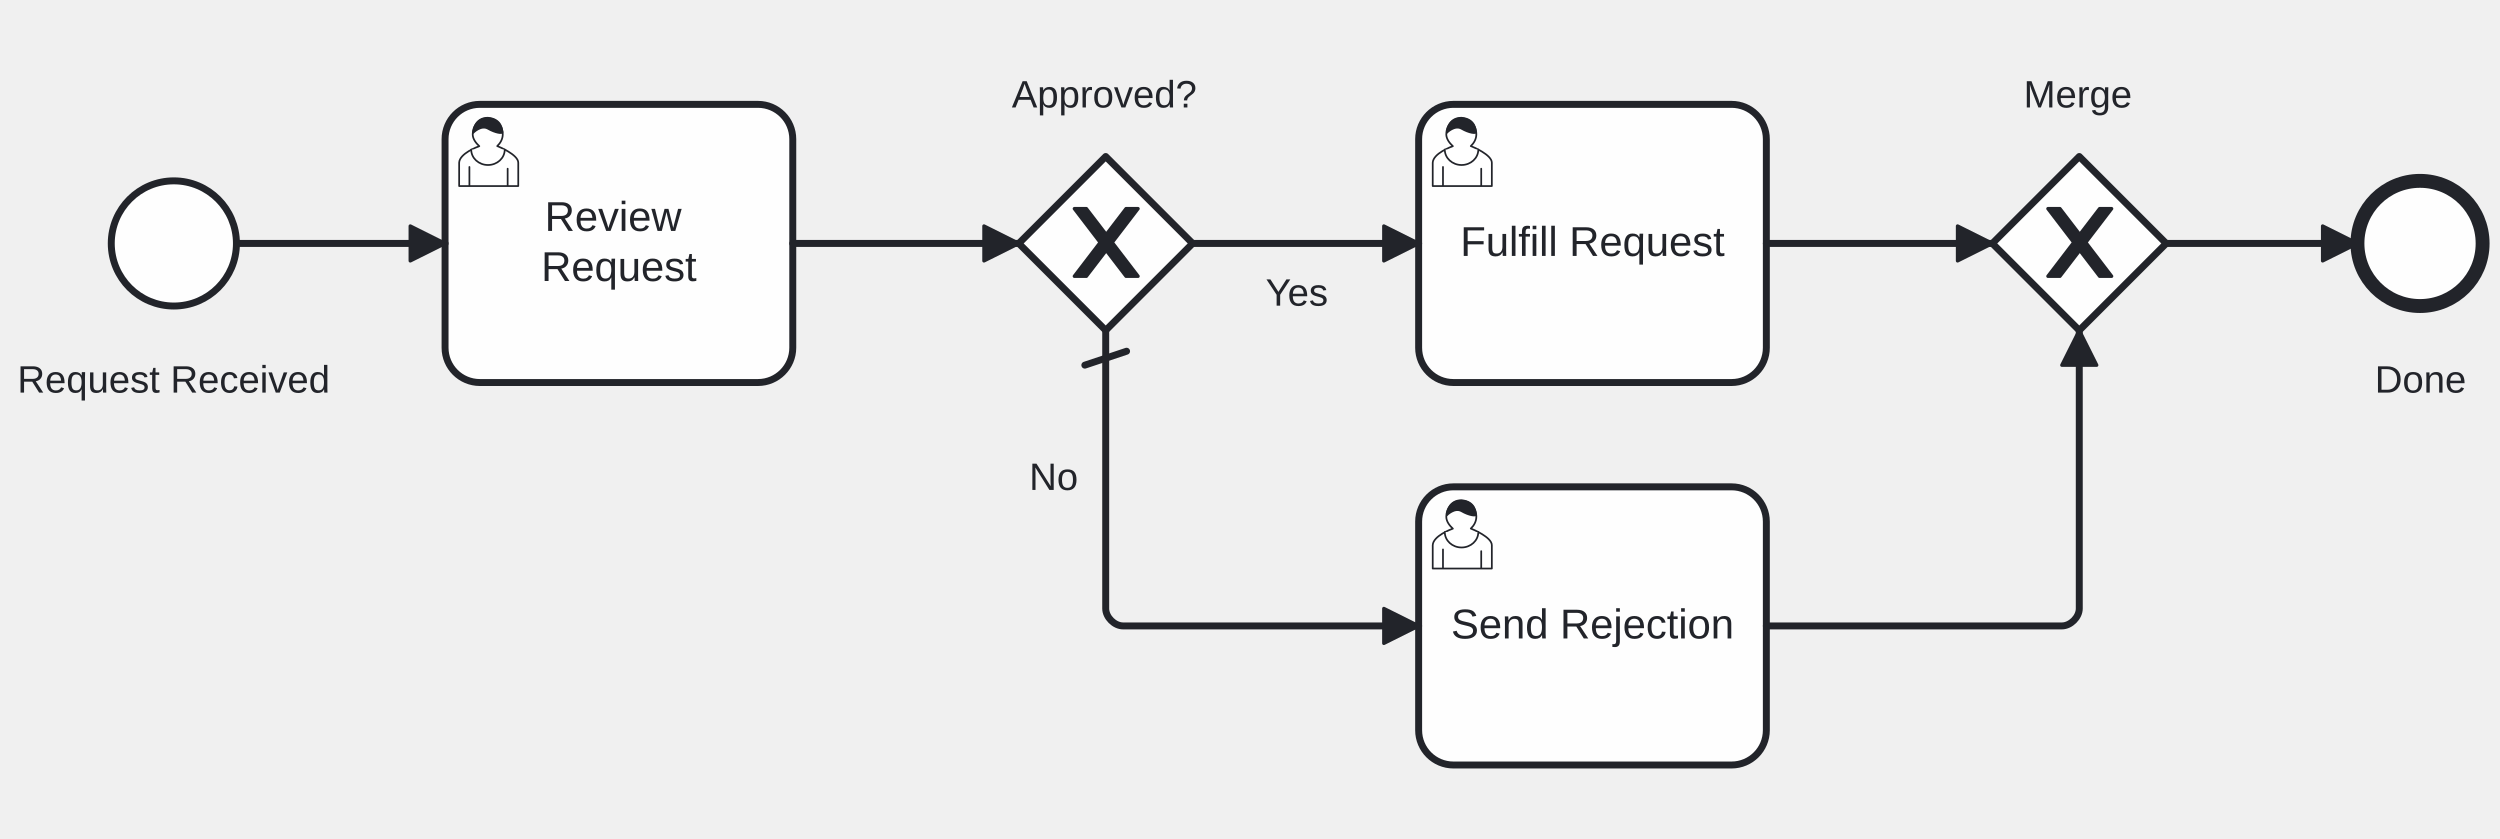
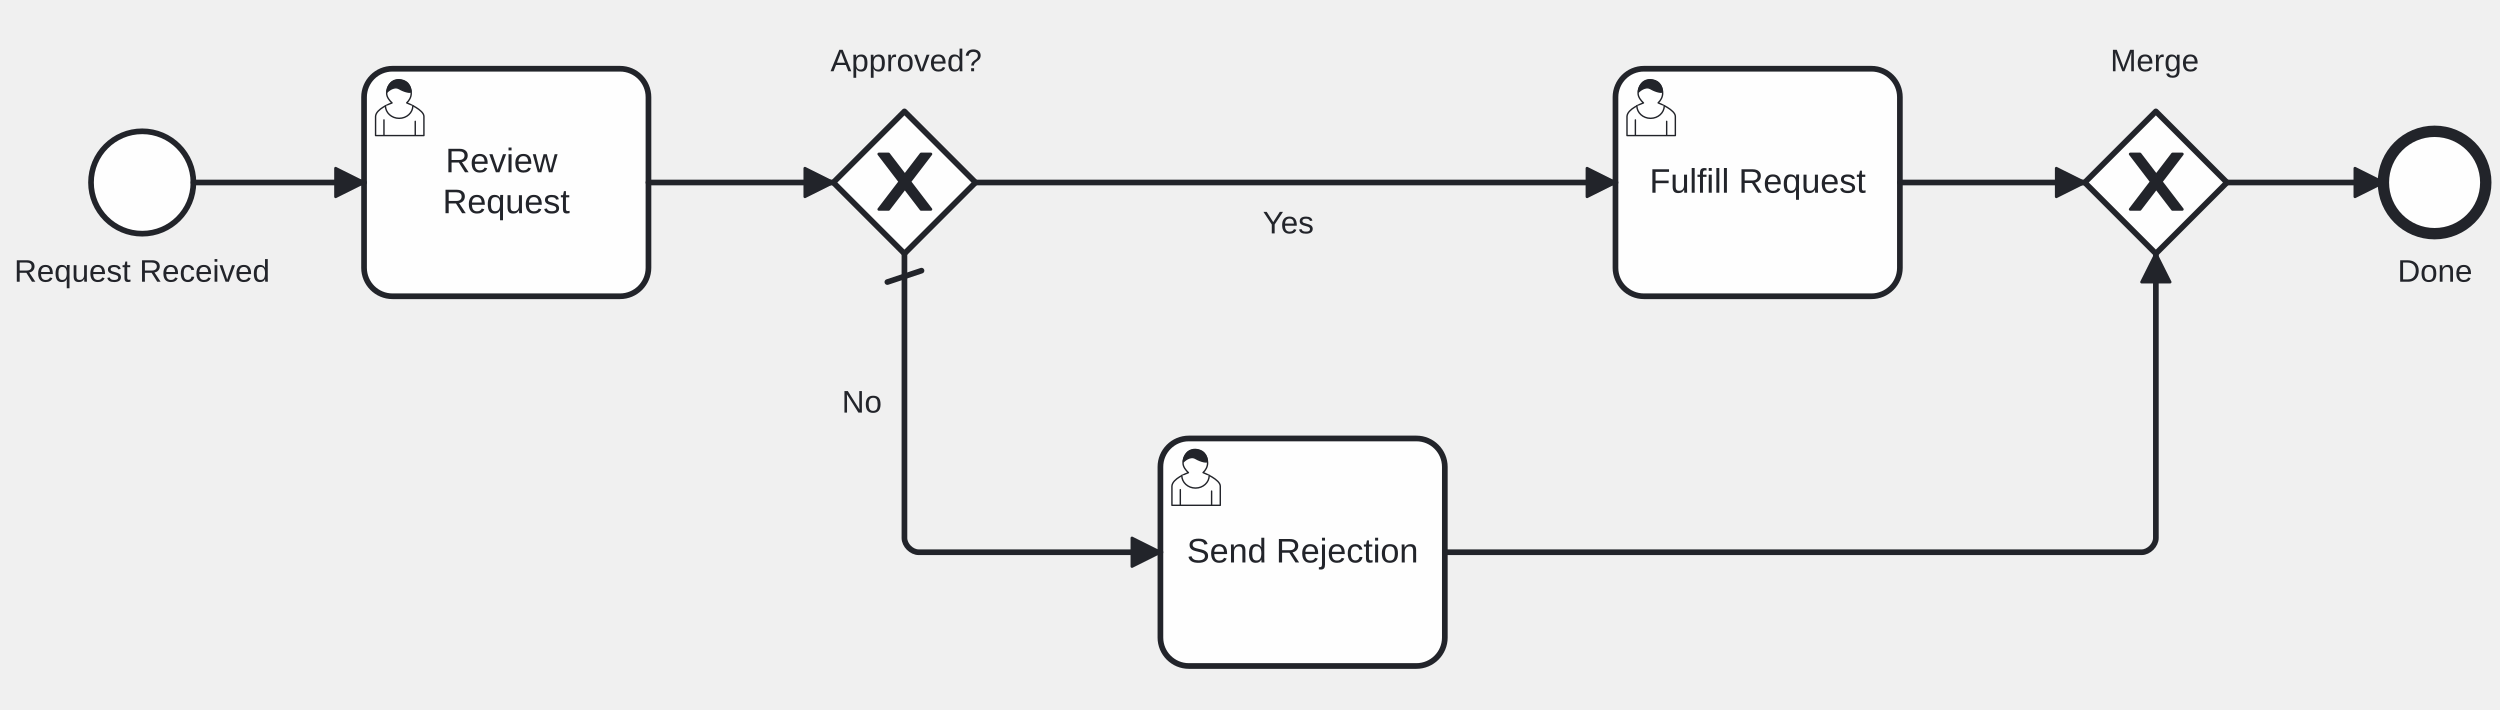
- <svg xmlns="http://www.w3.org/2000/svg" width="880" height="295" viewBox="160 86 719 209" version="1.1">
-   <g class="djs-group">
-     <g class="djs-element djs-shape" data-element-id="Event_0dskcoo" transform="translate(192, 122)" style="display: block;">
+ <svg xmlns="http://www.w3.org/2000/svg" width="1040" height="295" viewBox="160 66 879 229" version="1.1">
+   <g class="djs-group">
+     <g class="djs-element djs-shape" data-element-id="Event_0dskcoo" style="display: block;" transform="translate(192, 102)">
      <g class="djs-visual">
        <circle cx="18" cy="18" r="18" style="stroke-linecap: round; stroke-linejoin: round; stroke: hsl(225, 10%, 15%); stroke-width: 2px; fill: white; fill-opacity: 0.95;" />
      </g>
      <rect style="fill: none; stroke-opacity: 0; stroke: white; stroke-width: 15px;" class="djs-hit djs-hit-all" x="0" y="0" width="36" height="36" />
      <circle cx="18" cy="18" r="23" style="fill: none;" class="djs-outline" />
    </g>
  </g>
  <g class="djs-group">
-     <g class="djs-element djs-shape" data-element-id="Event_0dskcoo_label" transform="translate(165, 173)" style="display: block;">
-       <g class="djs-visual">
-         <text style="font-family: Arial, sans-serif; font-size: 11px; font-weight: normal; fill: hsl(225, 10%, 15%);" lineHeight="1.2" class="djs-label">
-           <tspan x="0" y="9.9">Request Received</tspan>
-         </text>
-       </g>
-       <rect style="fill: none; stroke-opacity: 0; stroke: white; stroke-width: 15px;" class="djs-hit djs-hit-all" x="0" y="0" width="90" height="14" />
-       <rect x="-5" y="-5" rx="4" width="100" height="24" style="fill: none;" class="djs-outline" />
-     </g>
-   </g>
-   <g class="djs-group">
-     <g class="djs-element djs-shape" data-element-id="Activity_1a279je" transform="translate(288, 100)" style="display: block;">
+     <g class="djs-element djs-shape" data-element-id="Gateway_0jdocql" style="display: block;" transform="translate(453, 95)">
+       <g class="djs-visual">
+         <polygon style="stroke-linecap: round; stroke-linejoin: round; stroke: hsl(225, 10%, 15%); stroke-width: 2px; fill: white; fill-opacity: 0.95;" points="25,0 50,25 25,50 0,25" />
+         <path style="fill: hsl(225, 10%, 15%); stroke-linecap: round; stroke-linejoin: round; stroke: hsl(225, 10%, 15%); stroke-width: 1px;" d="m 16,15 7.429,9.714 -7.429,9.714 3.429,0 5.714,-7.464 5.714,7.464 3.429,0 -7.429,-9.714 7.429,-9.714 -3.429,0 -5.714,7.464 -5.714,-7.464 -3.429,0 z" />
+       </g>
+       <rect style="fill: none; stroke-opacity: 0; stroke: white; stroke-width: 15px;" class="djs-hit djs-hit-all" x="0" y="0" width="50" height="50" />
+       <rect style="transform-box: fill-box; transform: rotate(45deg); transform-origin: center; fill: none;" x="2" y="2" rx="4" width="46" height="46" class="djs-outline" />
+     </g>
+   </g>
+   <g class="djs-group">
+     <g class="djs-element djs-shape" data-element-id="Gateway_1hd85cz" style="display: block;" transform="translate(893, 95)">
+       <g class="djs-visual">
+         <polygon style="stroke-linecap: round; stroke-linejoin: round; stroke: hsl(225, 10%, 15%); stroke-width: 2px; fill: white; fill-opacity: 0.95;" points="25,0 50,25 25,50 0,25" />
+         <path style="fill: hsl(225, 10%, 15%); stroke-linecap: round; stroke-linejoin: round; stroke: hsl(225, 10%, 15%); stroke-width: 1px;" d="m 16,15 7.429,9.714 -7.429,9.714 3.429,0 5.714,-7.464 5.714,7.464 3.429,0 -7.429,-9.714 7.429,-9.714 -3.429,0 -5.714,7.464 -5.714,-7.464 -3.429,0 z" />
+       </g>
+       <rect style="fill: none; stroke-opacity: 0; stroke: white; stroke-width: 15px;" class="djs-hit djs-hit-all" x="0" y="0" width="50" height="50" />
+       <rect style="transform-box: fill-box; transform: rotate(45deg); transform-origin: center; fill: none;" x="2" y="2" rx="4" width="46" height="46" class="djs-outline" />
+     </g>
+   </g>
+   <g class="djs-group">
+     <g class="djs-element djs-shape" data-element-id="Event_0a768vd" style="display: block;" transform="translate(998, 102)">
+       <g class="djs-visual">
+         <circle cx="18" cy="18" r="18" style="stroke-linecap: round; stroke-linejoin: round; stroke: hsl(225, 10%, 15%); stroke-width: 4px; fill: white; fill-opacity: 0.95;" />
+       </g>
+       <rect style="fill: none; stroke-opacity: 0; stroke: white; stroke-width: 15px;" class="djs-hit djs-hit-all" x="0" y="0" width="36" height="36" />
+       <circle cx="18" cy="18" r="24" style="fill: none;" class="djs-outline" />
+     </g>
+   </g>
+   <g class="djs-group">
+     <g class="djs-element djs-shape" data-element-id="Activity_1ra1cd4" style="display: block;" transform="translate(728, 80)">
+       <g class="djs-visual">
+         <rect x="0" y="0" width="100" height="80" rx="10" ry="10" style="stroke-linecap: round; stroke-linejoin: round; stroke: hsl(225, 10%, 15%); stroke-width: 2px; fill: white; fill-opacity: 0.95;" />
+         <text style="font-family: Arial, sans-serif; font-size: 12px; font-weight: normal; fill: hsl(225, 10%, 15%);" lineHeight="1.2" class="djs-label">
+           <tspan x="11.99" y="43.6">Fulfill Request</tspan>
+         </text>
+         <path style="fill: white; stroke-linecap: round; stroke-linejoin: round; stroke: hsl(225, 10%, 15%); stroke-width: 0.5px;" d="m 15,12 c 0.909,-0.845 1.594,-2.049 1.594,-3.385 0,-2.554 -1.805,-4.622 -4.357,-4.622 -2.552,0 -4.288,2.068 -4.288,4.622 0,1.348 0.974,2.562 1.896,3.405 -0.529,0.187 -5.669,2.097 -5.794,4.756 v 6.718 h 17 v -6.718 c 0,-2.298 -5.528,-4.595 -6.051,-4.776 zm -8,6 l 0,5.5 m 11,0 l 0,-5" />
+         <path style="fill: white; stroke-linecap: round; stroke-linejoin: round; stroke: hsl(225, 10%, 15%); stroke-width: 0.5px;" d="m 15,12 m 2.162,1.009 c 0,2.447 -2.158,4.431 -4.821,4.431 -2.665,0 -4.822,-1.981 -4.822,-4.431 " />
+         <path style="fill: hsl(225, 10%, 15%); stroke-linecap: round; stroke-linejoin: round; stroke: hsl(225, 10%, 15%); stroke-width: 0.5px;" d="m 15,12 m -6.9,-3.80 c 0,0 2.251,-2.358 4.274,-1.177 2.024,1.181 4.221,1.537 4.124,0.965 -0.098,-0.57 -0.117,-3.791 -4.191,-4.136 -3.575,0.001 -4.208,3.367 -4.207,4.348 z" />
+       </g>
+       <rect style="fill: none; stroke-opacity: 0; stroke: white; stroke-width: 15px;" class="djs-hit djs-hit-all" x="0" y="0" width="100" height="80" />
+       <rect x="-5" y="-5" rx="14" width="110" height="90" style="fill: none;" class="djs-outline" />
+     </g>
+   </g>
+   <g class="djs-group">
+     <g class="djs-element djs-shape" data-element-id="Activity_0ryvb1v" style="display: block;" transform="translate(568, 210)">
+       <g class="djs-visual">
+         <rect x="0" y="0" width="100" height="80" rx="10" ry="10" style="stroke-linecap: round; stroke-linejoin: round; stroke: hsl(225, 10%, 15%); stroke-width: 2px; fill: white; fill-opacity: 0.95;" />
+         <text style="font-family: Arial, sans-serif; font-size: 12px; font-weight: normal; fill: hsl(225, 10%, 15%);" lineHeight="1.2" class="djs-label">
+           <tspan x="9.314" y="43.6">Send Rejection</tspan>
+         </text>
+         <path style="fill: white; stroke-linecap: round; stroke-linejoin: round; stroke: hsl(225, 10%, 15%); stroke-width: 0.5px;" d="m 15,12 c 0.909,-0.845 1.594,-2.049 1.594,-3.385 0,-2.554 -1.805,-4.622 -4.357,-4.622 -2.552,0 -4.288,2.068 -4.288,4.622 0,1.348 0.974,2.562 1.896,3.405 -0.529,0.187 -5.669,2.097 -5.794,4.756 v 6.718 h 17 v -6.718 c 0,-2.298 -5.528,-4.595 -6.051,-4.776 zm -8,6 l 0,5.5 m 11,0 l 0,-5" />
+         <path style="fill: white; stroke-linecap: round; stroke-linejoin: round; stroke: hsl(225, 10%, 15%); stroke-width: 0.5px;" d="m 15,12 m 2.162,1.009 c 0,2.447 -2.158,4.431 -4.821,4.431 -2.665,0 -4.822,-1.981 -4.822,-4.431 " />
+         <path style="fill: hsl(225, 10%, 15%); stroke-linecap: round; stroke-linejoin: round; stroke: hsl(225, 10%, 15%); stroke-width: 0.5px;" d="m 15,12 m -6.9,-3.80 c 0,0 2.251,-2.358 4.274,-1.177 2.024,1.181 4.221,1.537 4.124,0.965 -0.098,-0.57 -0.117,-3.791 -4.191,-4.136 -3.575,0.001 -4.208,3.367 -4.207,4.348 z" />
+       </g>
+       <rect style="fill: none; stroke-opacity: 0; stroke: white; stroke-width: 15px;" class="djs-hit djs-hit-all" x="0" y="0" width="100" height="80" />
+       <rect x="-5" y="-5" rx="14" width="110" height="90" style="fill: none;" class="djs-outline" />
+     </g>
+   </g>
+   <g class="djs-group">
+     <g class="djs-element djs-shape" data-element-id="Activity_1a279je" style="display: block;" transform="translate(288, 80)">
      <g class="djs-visual">
        <rect x="0" y="0" width="100" height="80" rx="10" ry="10" style="stroke-linecap: round; stroke-linejoin: round; stroke: hsl(225, 10%, 15%); stroke-width: 2px; fill: white; fill-opacity: 0.95;" />
        <text style="font-family: Arial, sans-serif; font-size: 12px; font-weight: normal; fill: hsl(225, 10%, 15%);" lineHeight="1.2" class="djs-label">
          <tspan x="28.664" y="36.4">Review </tspan>
          <tspan x="27.656" y="50.8">Request</tspan>
        </text>
        <path style="fill: white; stroke-linecap: round; stroke-linejoin: round; stroke: hsl(225, 10%, 15%); stroke-width: 0.5px;" d="m 15,12 c 0.909,-0.845 1.594,-2.049 1.594,-3.385 0,-2.554 -1.805,-4.622 -4.357,-4.622 -2.552,0 -4.288,2.068 -4.288,4.622 0,1.348 0.974,2.562 1.896,3.405 -0.529,0.187 -5.669,2.097 -5.794,4.756 v 6.718 h 17 v -6.718 c 0,-2.298 -5.528,-4.595 -6.051,-4.776 zm -8,6 l 0,5.5 m 11,0 l 0,-5" />
        <path style="fill: white; stroke-linecap: round; stroke-linejoin: round; stroke: hsl(225, 10%, 15%); stroke-width: 0.5px;" d="m 15,12 m 2.162,1.009 c 0,2.447 -2.158,4.431 -4.821,4.431 -2.665,0 -4.822,-1.981 -4.822,-4.431 " />
        <path style="fill: hsl(225, 10%, 15%); stroke-linecap: round; stroke-linejoin: round; stroke: hsl(225, 10%, 15%); stroke-width: 0.5px;" d="m 15,12 m -6.9,-3.80 c 0,0 2.251,-2.358 4.274,-1.177 2.024,1.181 4.221,1.537 4.124,0.965 -0.098,-0.57 -0.117,-3.791 -4.191,-4.136 -3.575,0.001 -4.208,3.367 -4.207,4.348 z" />
      </g>
      <rect style="fill: none; stroke-opacity: 0; stroke: white; stroke-width: 15px;" class="djs-hit djs-hit-all" x="0" y="0" width="100" height="80" />
      <rect x="-5" y="-5" rx="14" width="110" height="90" style="fill: none;" class="djs-outline" />
    </g>
  </g>
  <g class="djs-group">
-     <g class="djs-element djs-shape" data-element-id="Gateway_0jdocql" style="display: block;" transform="translate(453, 115)">
-       <g class="djs-visual">
-         <polygon style="stroke-linecap: round; stroke-linejoin: round; stroke: hsl(225, 10%, 15%); stroke-width: 2px; fill: white; fill-opacity: 0.95;" points="25,0 50,25 25,50 0,25" />
-         <path style="fill: hsl(225, 10%, 15%); stroke-linecap: round; stroke-linejoin: round; stroke: hsl(225, 10%, 15%); stroke-width: 1px;" d="m 16,15 7.429,9.714 -7.429,9.714 3.429,0 5.714,-7.464 5.714,7.464 3.429,0 -7.429,-9.714 7.429,-9.714 -3.429,0 -5.714,7.464 -5.714,-7.464 -3.429,0 z" />
-       </g>
-       <rect style="fill: none; stroke-opacity: 0; stroke: white; stroke-width: 15px;" class="djs-hit djs-hit-all" x="0" y="0" width="50" height="50" />
-       <rect style="transform-box: fill-box; transform: rotate(45deg); transform-origin: center; fill: none;" x="2" y="2" rx="4" width="46" height="46" class="djs-outline" />
-     </g>
-   </g>
-   <g class="djs-group">
-     <g class="djs-element djs-shape" data-element-id="Gateway_1hd85cz" style="display: block;" transform="translate(733, 115)">
-       <g class="djs-visual">
-         <polygon style="stroke-linecap: round; stroke-linejoin: round; stroke: hsl(225, 10%, 15%); stroke-width: 2px; fill: white; fill-opacity: 0.95;" points="25,0 50,25 25,50 0,25" />
-         <path style="fill: hsl(225, 10%, 15%); stroke-linecap: round; stroke-linejoin: round; stroke: hsl(225, 10%, 15%); stroke-width: 1px;" d="m 16,15 7.429,9.714 -7.429,9.714 3.429,0 5.714,-7.464 5.714,7.464 3.429,0 -7.429,-9.714 7.429,-9.714 -3.429,0 -5.714,7.464 -5.714,-7.464 -3.429,0 z" />
-       </g>
-       <rect style="fill: none; stroke-opacity: 0; stroke: white; stroke-width: 15px;" class="djs-hit djs-hit-all" x="0" y="0" width="50" height="50" />
-       <rect style="transform-box: fill-box; transform: rotate(45deg); transform-origin: center; fill: none;" x="2" y="2" rx="4" width="46" height="46" class="djs-outline" />
-     </g>
-   </g>
-   <g class="djs-group">
-     <g class="djs-element djs-shape" data-element-id="Event_0a768vd" style="display: block;" transform="translate(838, 122)">
-       <g class="djs-visual">
-         <circle cx="18" cy="18" r="18" style="stroke-linecap: round; stroke-linejoin: round; stroke: hsl(225, 10%, 15%); stroke-width: 4px; fill: white; fill-opacity: 0.95;" />
-       </g>
-       <rect style="fill: none; stroke-opacity: 0; stroke: white; stroke-width: 15px;" class="djs-hit djs-hit-all" x="0" y="0" width="36" height="36" />
-       <circle cx="18" cy="18" r="24" style="fill: none;" class="djs-outline" />
-     </g>
-   </g>
-   <g class="djs-group">
-     <g class="djs-element djs-shape" data-element-id="Activity_1ra1cd4" style="display: block;" transform="translate(568, 100)">
-       <g class="djs-visual">
-         <rect x="0" y="0" width="100" height="80" rx="10" ry="10" style="stroke-linecap: round; stroke-linejoin: round; stroke: hsl(225, 10%, 15%); stroke-width: 2px; fill: white; fill-opacity: 0.95;" />
-         <text style="font-family: Arial, sans-serif; font-size: 12px; font-weight: normal; fill: hsl(225, 10%, 15%);" lineHeight="1.2" class="djs-label">
-           <tspan x="11.99" y="43.6">Fulfill Request</tspan>
-         </text>
-         <path style="fill: white; stroke-linecap: round; stroke-linejoin: round; stroke: hsl(225, 10%, 15%); stroke-width: 0.5px;" d="m 15,12 c 0.909,-0.845 1.594,-2.049 1.594,-3.385 0,-2.554 -1.805,-4.622 -4.357,-4.622 -2.552,0 -4.288,2.068 -4.288,4.622 0,1.348 0.974,2.562 1.896,3.405 -0.529,0.187 -5.669,2.097 -5.794,4.756 v 6.718 h 17 v -6.718 c 0,-2.298 -5.528,-4.595 -6.051,-4.776 zm -8,6 l 0,5.5 m 11,0 l 0,-5" />
-         <path style="fill: white; stroke-linecap: round; stroke-linejoin: round; stroke: hsl(225, 10%, 15%); stroke-width: 0.5px;" d="m 15,12 m 2.162,1.009 c 0,2.447 -2.158,4.431 -4.821,4.431 -2.665,0 -4.822,-1.981 -4.822,-4.431 " />
-         <path style="fill: hsl(225, 10%, 15%); stroke-linecap: round; stroke-linejoin: round; stroke: hsl(225, 10%, 15%); stroke-width: 0.5px;" d="m 15,12 m -6.9,-3.80 c 0,0 2.251,-2.358 4.274,-1.177 2.024,1.181 4.221,1.537 4.124,0.965 -0.098,-0.57 -0.117,-3.791 -4.191,-4.136 -3.575,0.001 -4.208,3.367 -4.207,4.348 z" />
-       </g>
-       <rect style="fill: none; stroke-opacity: 0; stroke: white; stroke-width: 15px;" class="djs-hit djs-hit-all" x="0" y="0" width="100" height="80" />
-       <rect x="-5" y="-5" rx="14" width="110" height="90" style="fill: none;" class="djs-outline" />
-     </g>
-   </g>
-   <g class="djs-group">
-     <g class="djs-element djs-shape" data-element-id="Activity_0ryvb1v" style="display: block;" transform="translate(568, 210)">
-       <g class="djs-visual">
-         <rect x="0" y="0" width="100" height="80" rx="10" ry="10" style="stroke-linecap: round; stroke-linejoin: round; stroke: hsl(225, 10%, 15%); stroke-width: 2px; fill: white; fill-opacity: 0.95;" />
-         <text style="font-family: Arial, sans-serif; font-size: 12px; font-weight: normal; fill: hsl(225, 10%, 15%);" lineHeight="1.2" class="djs-label">
-           <tspan x="9.314" y="43.6">Send Rejection</tspan>
-         </text>
-         <path style="fill: white; stroke-linecap: round; stroke-linejoin: round; stroke: hsl(225, 10%, 15%); stroke-width: 0.5px;" d="m 15,12 c 0.909,-0.845 1.594,-2.049 1.594,-3.385 0,-2.554 -1.805,-4.622 -4.357,-4.622 -2.552,0 -4.288,2.068 -4.288,4.622 0,1.348 0.974,2.562 1.896,3.405 -0.529,0.187 -5.669,2.097 -5.794,4.756 v 6.718 h 17 v -6.718 c 0,-2.298 -5.528,-4.595 -6.051,-4.776 zm -8,6 l 0,5.5 m 11,0 l 0,-5" />
-         <path style="fill: white; stroke-linecap: round; stroke-linejoin: round; stroke: hsl(225, 10%, 15%); stroke-width: 0.5px;" d="m 15,12 m 2.162,1.009 c 0,2.447 -2.158,4.431 -4.821,4.431 -2.665,0 -4.822,-1.981 -4.822,-4.431 " />
-         <path style="fill: hsl(225, 10%, 15%); stroke-linecap: round; stroke-linejoin: round; stroke: hsl(225, 10%, 15%); stroke-width: 0.5px;" d="m 15,12 m -6.9,-3.80 c 0,0 2.251,-2.358 4.274,-1.177 2.024,1.181 4.221,1.537 4.124,0.965 -0.098,-0.57 -0.117,-3.791 -4.191,-4.136 -3.575,0.001 -4.208,3.367 -4.207,4.348 z" />
-       </g>
-       <rect style="fill: none; stroke-opacity: 0; stroke: white; stroke-width: 15px;" class="djs-hit djs-hit-all" x="0" y="0" width="100" height="80" />
-       <rect x="-5" y="-5" rx="14" width="110" height="90" style="fill: none;" class="djs-outline" />
-     </g>
-   </g>
-   <g class="djs-group">
-     <g class="djs-element djs-connection" data-element-id="Flow_0tql777" style="display: block;">
-       <g class="djs-visual">
-         <defs>
-           <marker id="marker-seq-0" viewBox="0 0 20 20" refX="11" refY="10" markerWidth="10" markerHeight="10" orient="auto">
-             <path d="M 1 5 L 11 10 L 1 15 Z" style="stroke-linecap: round; stroke-linejoin: round; stroke: hsl(225, 10%, 15%); stroke-width: 1px; fill: hsl(225, 10%, 15%);" />
-           </marker>
-         </defs>
-         <path style="fill: none; stroke-linecap: round; stroke-linejoin: round; stroke: hsl(225, 10%, 15%); stroke-width: 2px; marker-end: url(#marker-seq-0);" data-corner-radius="5" d="M228,140L288,140" />
-       </g>
-       <path d="M228,140L288,140" style="fill: none; stroke-opacity: 0; stroke: white; stroke-width: 15px;" class="djs-hit djs-hit-stroke" />
-       <rect x="223" y="135" rx="4" width="70" height="10" style="fill: none;" class="djs-outline" />
-     </g>
-   </g>
-   <g class="djs-group">
-     <g class="djs-element djs-connection" data-element-id="Flow_1vd4vzj" style="display: block;">
-       <g class="djs-visual">
-         <defs>
-           <marker id="marker-seq-1" viewBox="0 0 20 20" refX="11" refY="10" markerWidth="10" markerHeight="10" orient="auto">
-             <path d="M 1 5 L 11 10 L 1 15 Z" style="stroke-linecap: round; stroke-linejoin: round; stroke: hsl(225, 10%, 15%); stroke-width: 1px; fill: hsl(225, 10%, 15%);" />
-           </marker>
-         </defs>
-         <path style="fill: none; stroke-linecap: round; stroke-linejoin: round; stroke: hsl(225, 10%, 15%); stroke-width: 2px; marker-end: url(#marker-seq-1);" data-corner-radius="5" d="M503,140L568,140" />
-       </g>
-       <path d="M503,140L568,140" style="fill: none; stroke-opacity: 0; stroke: white; stroke-width: 15px;" class="djs-hit djs-hit-stroke" />
-       <rect x="498" y="135" rx="4" width="75" height="10" style="fill: none;" class="djs-outline" />
-     </g>
-   </g>
-   <g class="djs-group">
-     <g class="djs-element djs-connection" data-element-id="Flow_109need" style="display: block;">
-       <g class="djs-visual">
-         <defs>
-           <marker id="marker-seq-2" viewBox="0 0 20 20" refX="11" refY="10" markerWidth="10" markerHeight="10" orient="auto">
-             <path d="M 1 5 L 11 10 L 1 15 Z" style="stroke-linecap: round; stroke-linejoin: round; stroke: hsl(225, 10%, 15%); stroke-width: 1px; fill: hsl(225, 10%, 15%);" />
-           </marker>
-         </defs>
-         <path style="fill: none; stroke-linecap: round; stroke-linejoin: round; stroke: hsl(225, 10%, 15%); stroke-width: 2px; marker-end: url(#marker-seq-2);" data-corner-radius="5" d="M668,140L733,140" />
-       </g>
-       <path d="M668,140L733,140" style="fill: none; stroke-opacity: 0; stroke: white; stroke-width: 15px;" class="djs-hit djs-hit-stroke" />
-       <rect x="663" y="135" rx="4" width="75" height="10" style="fill: none;" class="djs-outline" />
-     </g>
-   </g>
-   <g class="djs-group">
-     <g class="djs-element djs-connection" data-element-id="Flow_1juidsl" style="display: block;">
-       <g class="djs-visual">
-         <defs>
-           <marker id="marker-seq-3" viewBox="0 0 20 20" refX="11" refY="10" markerWidth="10" markerHeight="10" orient="auto">
-             <path d="M 1 5 L 11 10 L 1 15 Z" style="stroke-linecap: round; stroke-linejoin: round; stroke: hsl(225, 10%, 15%); stroke-width: 1px; fill: hsl(225, 10%, 15%);" />
-           </marker>
-         </defs>
-         <path style="fill: none; stroke-linecap: round; stroke-linejoin: round; stroke: hsl(225, 10%, 15%); stroke-width: 2px; marker-end: url(#marker-seq-3);" data-corner-radius="5" d="M783,140L838,140" />
-       </g>
-       <path d="M783,140L838,140" style="fill: none; stroke-opacity: 0; stroke: white; stroke-width: 15px;" class="djs-hit djs-hit-stroke" />
-       <rect x="778" y="135" rx="4" width="65" height="10" style="fill: none;" class="djs-outline" />
-     </g>
-   </g>
-   <g class="djs-group">
-     <g class="djs-element djs-connection" data-element-id="Flow_0pkj4i7" style="display: block;">
-       <g class="djs-visual">
-         <defs>
-           <marker id="marker-seq-4" viewBox="0 0 20 20" refX="11" refY="10" markerWidth="10" markerHeight="10" orient="auto">
-             <path d="M 1 5 L 11 10 L 1 15 Z" style="stroke-linecap: round; stroke-linejoin: round; stroke: hsl(225, 10%, 15%); stroke-width: 1px; fill: hsl(225, 10%, 15%);" />
-           </marker>
-           <marker id="marker-seq-5" viewBox="0 0 20 20" refX="0" refY="10" markerWidth="10" markerHeight="10" orient="auto">
-             <path d="M 6 4 L 10 16" style="stroke-linecap: round; stroke-linejoin: round; stroke: hsl(225, 10%, 15%); stroke-width: 2px; fill: none;" />
-           </marker>
-         </defs>
-         <path style="fill: none; stroke-linecap: round; stroke-linejoin: round; stroke: hsl(225, 10%, 15%); stroke-width: 2px; marker-end: url(#marker-seq-4); marker-start: url(#marker-seq-5);" data-corner-radius="5" d="M478,165L478,245C478,247.5,480.5,250,483,250L568,250" />
-       </g>
-       <path d="M478,165L478,250L568,250" style="fill: none; stroke-opacity: 0; stroke: white; stroke-width: 15px;" class="djs-hit djs-hit-stroke" />
-       <rect x="473" y="160" rx="4" width="100" height="95" style="fill: none;" class="djs-outline" />
-     </g>
-   </g>
-   <g class="djs-group">
-     <g class="djs-element djs-connection" data-element-id="Flow_1mt6667" style="display: block;">
-       <g class="djs-visual">
-         <defs>
-           <marker id="marker-seq-6" viewBox="0 0 20 20" refX="11" refY="10" markerWidth="10" markerHeight="10" orient="auto">
-             <path d="M 1 5 L 11 10 L 1 15 Z" style="stroke-linecap: round; stroke-linejoin: round; stroke: hsl(225, 10%, 15%); stroke-width: 1px; fill: hsl(225, 10%, 15%);" />
-           </marker>
-         </defs>
-         <path style="fill: none; stroke-linecap: round; stroke-linejoin: round; stroke: hsl(225, 10%, 15%); stroke-width: 2px; marker-end: url(#marker-seq-6);" data-corner-radius="5" d="M668,250L753,250C755.5,250,758,247.5,758,245L758,165" />
-       </g>
-       <path d="M668,250L758,250L758,165" style="fill: none; stroke-opacity: 0; stroke: white; stroke-width: 15px;" class="djs-hit djs-hit-stroke" />
-       <rect x="663" y="160" rx="4" width="100" height="95" style="fill: none;" class="djs-outline" />
-     </g>
-   </g>
-   <g class="djs-group">
-     <g class="djs-element djs-connection" data-element-id="Flow_0uy0kub" style="display: block;">
-       <g class="djs-visual">
-         <defs>
-           <marker id="marker-seq-7" viewBox="0 0 20 20" refX="11" refY="10" markerWidth="10" markerHeight="10" orient="auto">
-             <path d="M 1 5 L 11 10 L 1 15 Z" style="stroke-linecap: round; stroke-linejoin: round; stroke: hsl(225, 10%, 15%); stroke-width: 1px; fill: hsl(225, 10%, 15%);" />
-           </marker>
-         </defs>
-         <path style="fill: none; stroke-linecap: round; stroke-linejoin: round; stroke: hsl(225, 10%, 15%); stroke-width: 2px; marker-end: url(#marker-seq-7);" data-corner-radius="5" d="M388,140L453,140" />
-       </g>
-       <path d="M388,140L453,140" style="fill: none; stroke-opacity: 0; stroke: white; stroke-width: 15px;" class="djs-hit djs-hit-stroke" />
-       <rect x="383" y="135" rx="4" width="75" height="10" style="fill: none;" class="djs-outline" />
-     </g>
-   </g>
-   <g class="djs-group">
-     <g class="djs-element djs-shape" data-element-id="Gateway_0jdocql_label" style="display: block;" transform="translate(451, 91)">
+     <g class="djs-element djs-shape" data-element-id="Event_0dskcoo_label" style="display: block;" transform="translate(165, 145)">
+       <g class="djs-visual">
+         <text style="font-family: Arial, sans-serif; font-size: 11px; font-weight: normal; fill: hsl(225, 10%, 15%);" lineHeight="1.2" class="djs-label">
+           <tspan x="0" y="9.9">Request Received</tspan>
+         </text>
+       </g>
+       <rect style="fill: none; stroke-opacity: 0; stroke: white; stroke-width: 15px;" class="djs-hit djs-hit-all" x="0" y="0" width="90" height="14" />
+       <rect x="-5" y="-5" rx="4" width="100" height="24" style="fill: none;" class="djs-outline" />
+     </g>
+   </g>
+   <g class="djs-group">
+     <g class="djs-element djs-shape" data-element-id="Gateway_0jdocql_label" style="display: block;" transform="translate(452, 71)">
      <g class="djs-visual">
        <text style="font-family: Arial, sans-serif; font-size: 11px; font-weight: normal; fill: hsl(225, 10%, 15%);" lineHeight="1.2" class="djs-label">
          <tspan x="0" y="9.9">Approved?</tspan>
        </text>
      </g>
      <rect style="fill: none; stroke-opacity: 0; stroke: white; stroke-width: 15px;" class="djs-hit djs-hit-all" x="0" y="0" width="54" height="14" />
      <rect x="-5" y="-5" rx="4" width="64" height="24" style="fill: none;" class="djs-outline" />
    </g>
  </g>
  <g class="djs-group">
-     <g class="djs-element djs-shape" data-element-id="Gateway_1hd85cz_label" style="display: block;" transform="translate(742, 91)">
+     <g class="djs-element djs-shape" data-element-id="Gateway_1hd85cz_label" style="display: block;" transform="translate(902, 71)">
      <g class="djs-visual">
        <text style="font-family: Arial, sans-serif; font-size: 11px; font-weight: normal; fill: hsl(225, 10%, 15%);" lineHeight="1.2" class="djs-label">
          <tspan x="0" y="9.9">Merge</tspan>
        </text>
      </g>
      <rect style="fill: none; stroke-opacity: 0; stroke: white; stroke-width: 15px;" class="djs-hit djs-hit-all" x="0" y="0" width="32" height="14" />
      <rect x="-5" y="-5" rx="4" width="42" height="24" style="fill: none;" class="djs-outline" />
    </g>
  </g>
  <g class="djs-group">
-     <g class="djs-element djs-shape" data-element-id="Event_0a768vd_label" style="display: block;" transform="translate(843, 173)">
+     <g class="djs-element djs-shape" data-element-id="Event_0a768vd_label" style="display: block;" transform="translate(1003, 145)">
      <g class="djs-visual">
        <text style="font-family: Arial, sans-serif; font-size: 11px; font-weight: normal; fill: hsl(225, 10%, 15%);" lineHeight="1.2" class="djs-label">
          <tspan x="0" y="9.9">Done</tspan>
        </text>
      </g>
      <rect style="fill: none; stroke-opacity: 0; stroke: white; stroke-width: 15px;" class="djs-hit djs-hit-all" x="0" y="0" width="27" height="14" />
      <rect x="-5" y="-5" rx="4" width="37" height="24" style="fill: none;" class="djs-outline" />
    </g>
  </g>
  <g class="djs-group">
-     <g class="djs-element djs-shape" data-element-id="Flow_1vd4vzj_label" style="display: block;" transform="translate(524, 148)">
+     <g class="djs-element djs-connection" data-element-id="Flow_0tql777" style="display: block;">
+       <g class="djs-visual">
+         <defs>
+           <marker id="marker-seq-0" viewBox="0 0 20 20" refX="11" refY="10" markerWidth="10" markerHeight="10" orient="auto">
+             <path d="M 1 5 L 11 10 L 1 15 Z" style="stroke-linecap: round; stroke-linejoin: round; stroke: hsl(225, 10%, 15%); stroke-width: 1px; fill: hsl(225, 10%, 15%);" />
+           </marker>
+         </defs>
+         <path style="fill: none; stroke-linecap: round; stroke-linejoin: round; stroke: hsl(225, 10%, 15%); stroke-width: 2px; marker-end: url(#marker-seq-0);" data-corner-radius="5" d="M228,120L288,120" />
+       </g>
+       <path d="M228,120L288,120" style="fill: none; stroke-opacity: 0; stroke: white; stroke-width: 15px;" class="djs-hit djs-hit-stroke" />
+       <rect x="223" y="115" rx="4" width="70" height="10" style="fill: none;" class="djs-outline" />
+     </g>
+   </g>
+   <g class="djs-group">
+     <g class="djs-element djs-connection" data-element-id="Flow_0uy0kub" style="display: block;">
+       <g class="djs-visual">
+         <defs>
+           <marker id="marker-seq-1" viewBox="0 0 20 20" refX="11" refY="10" markerWidth="10" markerHeight="10" orient="auto">
+             <path d="M 1 5 L 11 10 L 1 15 Z" style="stroke-linecap: round; stroke-linejoin: round; stroke: hsl(225, 10%, 15%); stroke-width: 1px; fill: hsl(225, 10%, 15%);" />
+           </marker>
+         </defs>
+         <path style="fill: none; stroke-linecap: round; stroke-linejoin: round; stroke: hsl(225, 10%, 15%); stroke-width: 2px; marker-end: url(#marker-seq-1);" data-corner-radius="5" d="M388,120L453,120" />
+       </g>
+       <path d="M388,120L453,120" style="fill: none; stroke-opacity: 0; stroke: white; stroke-width: 15px;" class="djs-hit djs-hit-stroke" />
+       <rect x="383" y="115" rx="4" width="75" height="10" style="fill: none;" class="djs-outline" />
+     </g>
+   </g>
+   <g class="djs-group">
+     <g class="djs-element djs-connection" data-element-id="Flow_1vd4vzj" style="display: block;">
+       <g class="djs-visual">
+         <defs>
+           <marker id="marker-seq-2" viewBox="0 0 20 20" refX="11" refY="10" markerWidth="10" markerHeight="10" orient="auto">
+             <path d="M 1 5 L 11 10 L 1 15 Z" style="stroke-linecap: round; stroke-linejoin: round; stroke: hsl(225, 10%, 15%); stroke-width: 1px; fill: hsl(225, 10%, 15%);" />
+           </marker>
+         </defs>
+         <path style="fill: none; stroke-linecap: round; stroke-linejoin: round; stroke: hsl(225, 10%, 15%); stroke-width: 2px; marker-end: url(#marker-seq-2);" data-corner-radius="5" d="M503,120L728,120" />
+       </g>
+       <path d="M503,120L728,120" style="fill: none; stroke-opacity: 0; stroke: white; stroke-width: 15px;" class="djs-hit djs-hit-stroke" />
+       <rect x="498" y="115" rx="4" width="235" height="10" style="fill: none;" class="djs-outline" />
+     </g>
+   </g>
+   <g class="djs-group">
+     <g class="djs-element djs-connection" data-element-id="Flow_0pkj4i7" style="display: block;">
+       <g class="djs-visual">
+         <defs>
+           <marker id="marker-seq-3" viewBox="0 0 20 20" refX="11" refY="10" markerWidth="10" markerHeight="10" orient="auto">
+             <path d="M 1 5 L 11 10 L 1 15 Z" style="stroke-linecap: round; stroke-linejoin: round; stroke: hsl(225, 10%, 15%); stroke-width: 1px; fill: hsl(225, 10%, 15%);" />
+           </marker>
+           <marker id="marker-seq-4" viewBox="0 0 20 20" refX="0" refY="10" markerWidth="10" markerHeight="10" orient="auto">
+             <path d="M 6 4 L 10 16" style="stroke-linecap: round; stroke-linejoin: round; stroke: hsl(225, 10%, 15%); stroke-width: 2px; fill: none;" />
+           </marker>
+         </defs>
+         <path style="fill: none; stroke-linecap: round; stroke-linejoin: round; stroke: hsl(225, 10%, 15%); stroke-width: 2px; marker-end: url(#marker-seq-3); marker-start: url(#marker-seq-4);" data-corner-radius="5" d="M478,145L478,245C478,247.5,480.5,250,483,250L568,250" />
+       </g>
+       <path d="M478,145L478,250L568,250" style="fill: none; stroke-opacity: 0; stroke: white; stroke-width: 15px;" class="djs-hit djs-hit-stroke" />
+       <rect x="473" y="140" rx="4" width="100" height="115" style="fill: none;" class="djs-outline" />
+     </g>
+   </g>
+   <g class="djs-group">
+     <g class="djs-element djs-connection" data-element-id="Flow_109need" style="display: block;">
+       <g class="djs-visual">
+         <defs>
+           <marker id="marker-seq-5" viewBox="0 0 20 20" refX="11" refY="10" markerWidth="10" markerHeight="10" orient="auto">
+             <path d="M 1 5 L 11 10 L 1 15 Z" style="stroke-linecap: round; stroke-linejoin: round; stroke: hsl(225, 10%, 15%); stroke-width: 1px; fill: hsl(225, 10%, 15%);" />
+           </marker>
+         </defs>
+         <path style="fill: none; stroke-linecap: round; stroke-linejoin: round; stroke: hsl(225, 10%, 15%); stroke-width: 2px; marker-end: url(#marker-seq-5);" data-corner-radius="5" d="M828,120L893,120" />
+       </g>
+       <path d="M828,120L893,120" style="fill: none; stroke-opacity: 0; stroke: white; stroke-width: 15px;" class="djs-hit djs-hit-stroke" />
+       <rect x="823" y="115" rx="4" width="75" height="10" style="fill: none;" class="djs-outline" />
+     </g>
+   </g>
+   <g class="djs-group">
+     <g class="djs-element djs-connection" data-element-id="Flow_1mt6667" style="display: block;">
+       <g class="djs-visual">
+         <defs>
+           <marker id="marker-seq-6" viewBox="0 0 20 20" refX="11" refY="10" markerWidth="10" markerHeight="10" orient="auto">
+             <path d="M 1 5 L 11 10 L 1 15 Z" style="stroke-linecap: round; stroke-linejoin: round; stroke: hsl(225, 10%, 15%); stroke-width: 1px; fill: hsl(225, 10%, 15%);" />
+           </marker>
+         </defs>
+         <path style="fill: none; stroke-linecap: round; stroke-linejoin: round; stroke: hsl(225, 10%, 15%); stroke-width: 2px; marker-end: url(#marker-seq-6);" data-corner-radius="5" d="M668,250L913,250C915.5,250,918,247.5,918,245L918,145" />
+       </g>
+       <path d="M668,250L918,250L918,145" style="fill: none; stroke-opacity: 0; stroke: white; stroke-width: 15px;" class="djs-hit djs-hit-stroke" />
+       <rect x="663" y="140" rx="4" width="260" height="115" style="fill: none;" class="djs-outline" />
+     </g>
+   </g>
+   <g class="djs-group">
+     <g class="djs-element djs-connection" data-element-id="Flow_1juidsl" style="display: block;">
+       <g class="djs-visual">
+         <defs>
+           <marker id="marker-seq-7" viewBox="0 0 20 20" refX="11" refY="10" markerWidth="10" markerHeight="10" orient="auto">
+             <path d="M 1 5 L 11 10 L 1 15 Z" style="stroke-linecap: round; stroke-linejoin: round; stroke: hsl(225, 10%, 15%); stroke-width: 1px; fill: hsl(225, 10%, 15%);" />
+           </marker>
+         </defs>
+         <path style="fill: none; stroke-linecap: round; stroke-linejoin: round; stroke: hsl(225, 10%, 15%); stroke-width: 2px; marker-end: url(#marker-seq-7);" data-corner-radius="5" d="M943,120L998,120" />
+       </g>
+       <path d="M943,120L998,120" style="fill: none; stroke-opacity: 0; stroke: white; stroke-width: 15px;" class="djs-hit djs-hit-stroke" />
+       <rect x="938" y="115" rx="4" width="65" height="10" style="fill: none;" class="djs-outline" />
+     </g>
+   </g>
+   <g class="djs-group">
+     <g class="djs-element djs-shape" data-element-id="Flow_1vd4vzj_label" style="display: block;" transform="translate(604, 128)">
      <g class="djs-visual">
        <text style="font-family: Arial, sans-serif; font-size: 11px; font-weight: normal; fill: hsl(225, 10%, 15%);" lineHeight="1.2" class="djs-label">
          <tspan x="0" y="9.9">Yes</tspan>
        </text>
      </g>
      <rect style="fill: none; stroke-opacity: 0; stroke: white; stroke-width: 15px;" class="djs-hit djs-hit-all" x="0" y="0" width="19" height="14" />
      <rect x="-5" y="-5" rx="4" width="29" height="24" style="fill: none;" class="djs-outline" />
    </g>
  </g>
  <g class="djs-group">
-     <g class="djs-element djs-shape" data-element-id="Flow_0pkj4i7_label" style="display: block;" transform="translate(456, 201)">
+     <g class="djs-element djs-shape" data-element-id="Flow_0pkj4i7_label" style="display: block;" transform="translate(456, 191)">
      <g class="djs-visual">
        <text style="font-family: Arial, sans-serif; font-size: 11px; font-weight: normal; fill: hsl(225, 10%, 15%);" lineHeight="1.2" class="djs-label">
          <tspan x="0" y="9.9">No</tspan>
        </text>
      </g>
      <rect style="fill: none; stroke-opacity: 0; stroke: white; stroke-width: 15px;" class="djs-hit djs-hit-all" x="0" y="0" width="15" height="14" />
      <rect x="-5" y="-5" rx="4" width="25" height="24" style="fill: none;" class="djs-outline" />
    </g>
  </g>
</svg>
